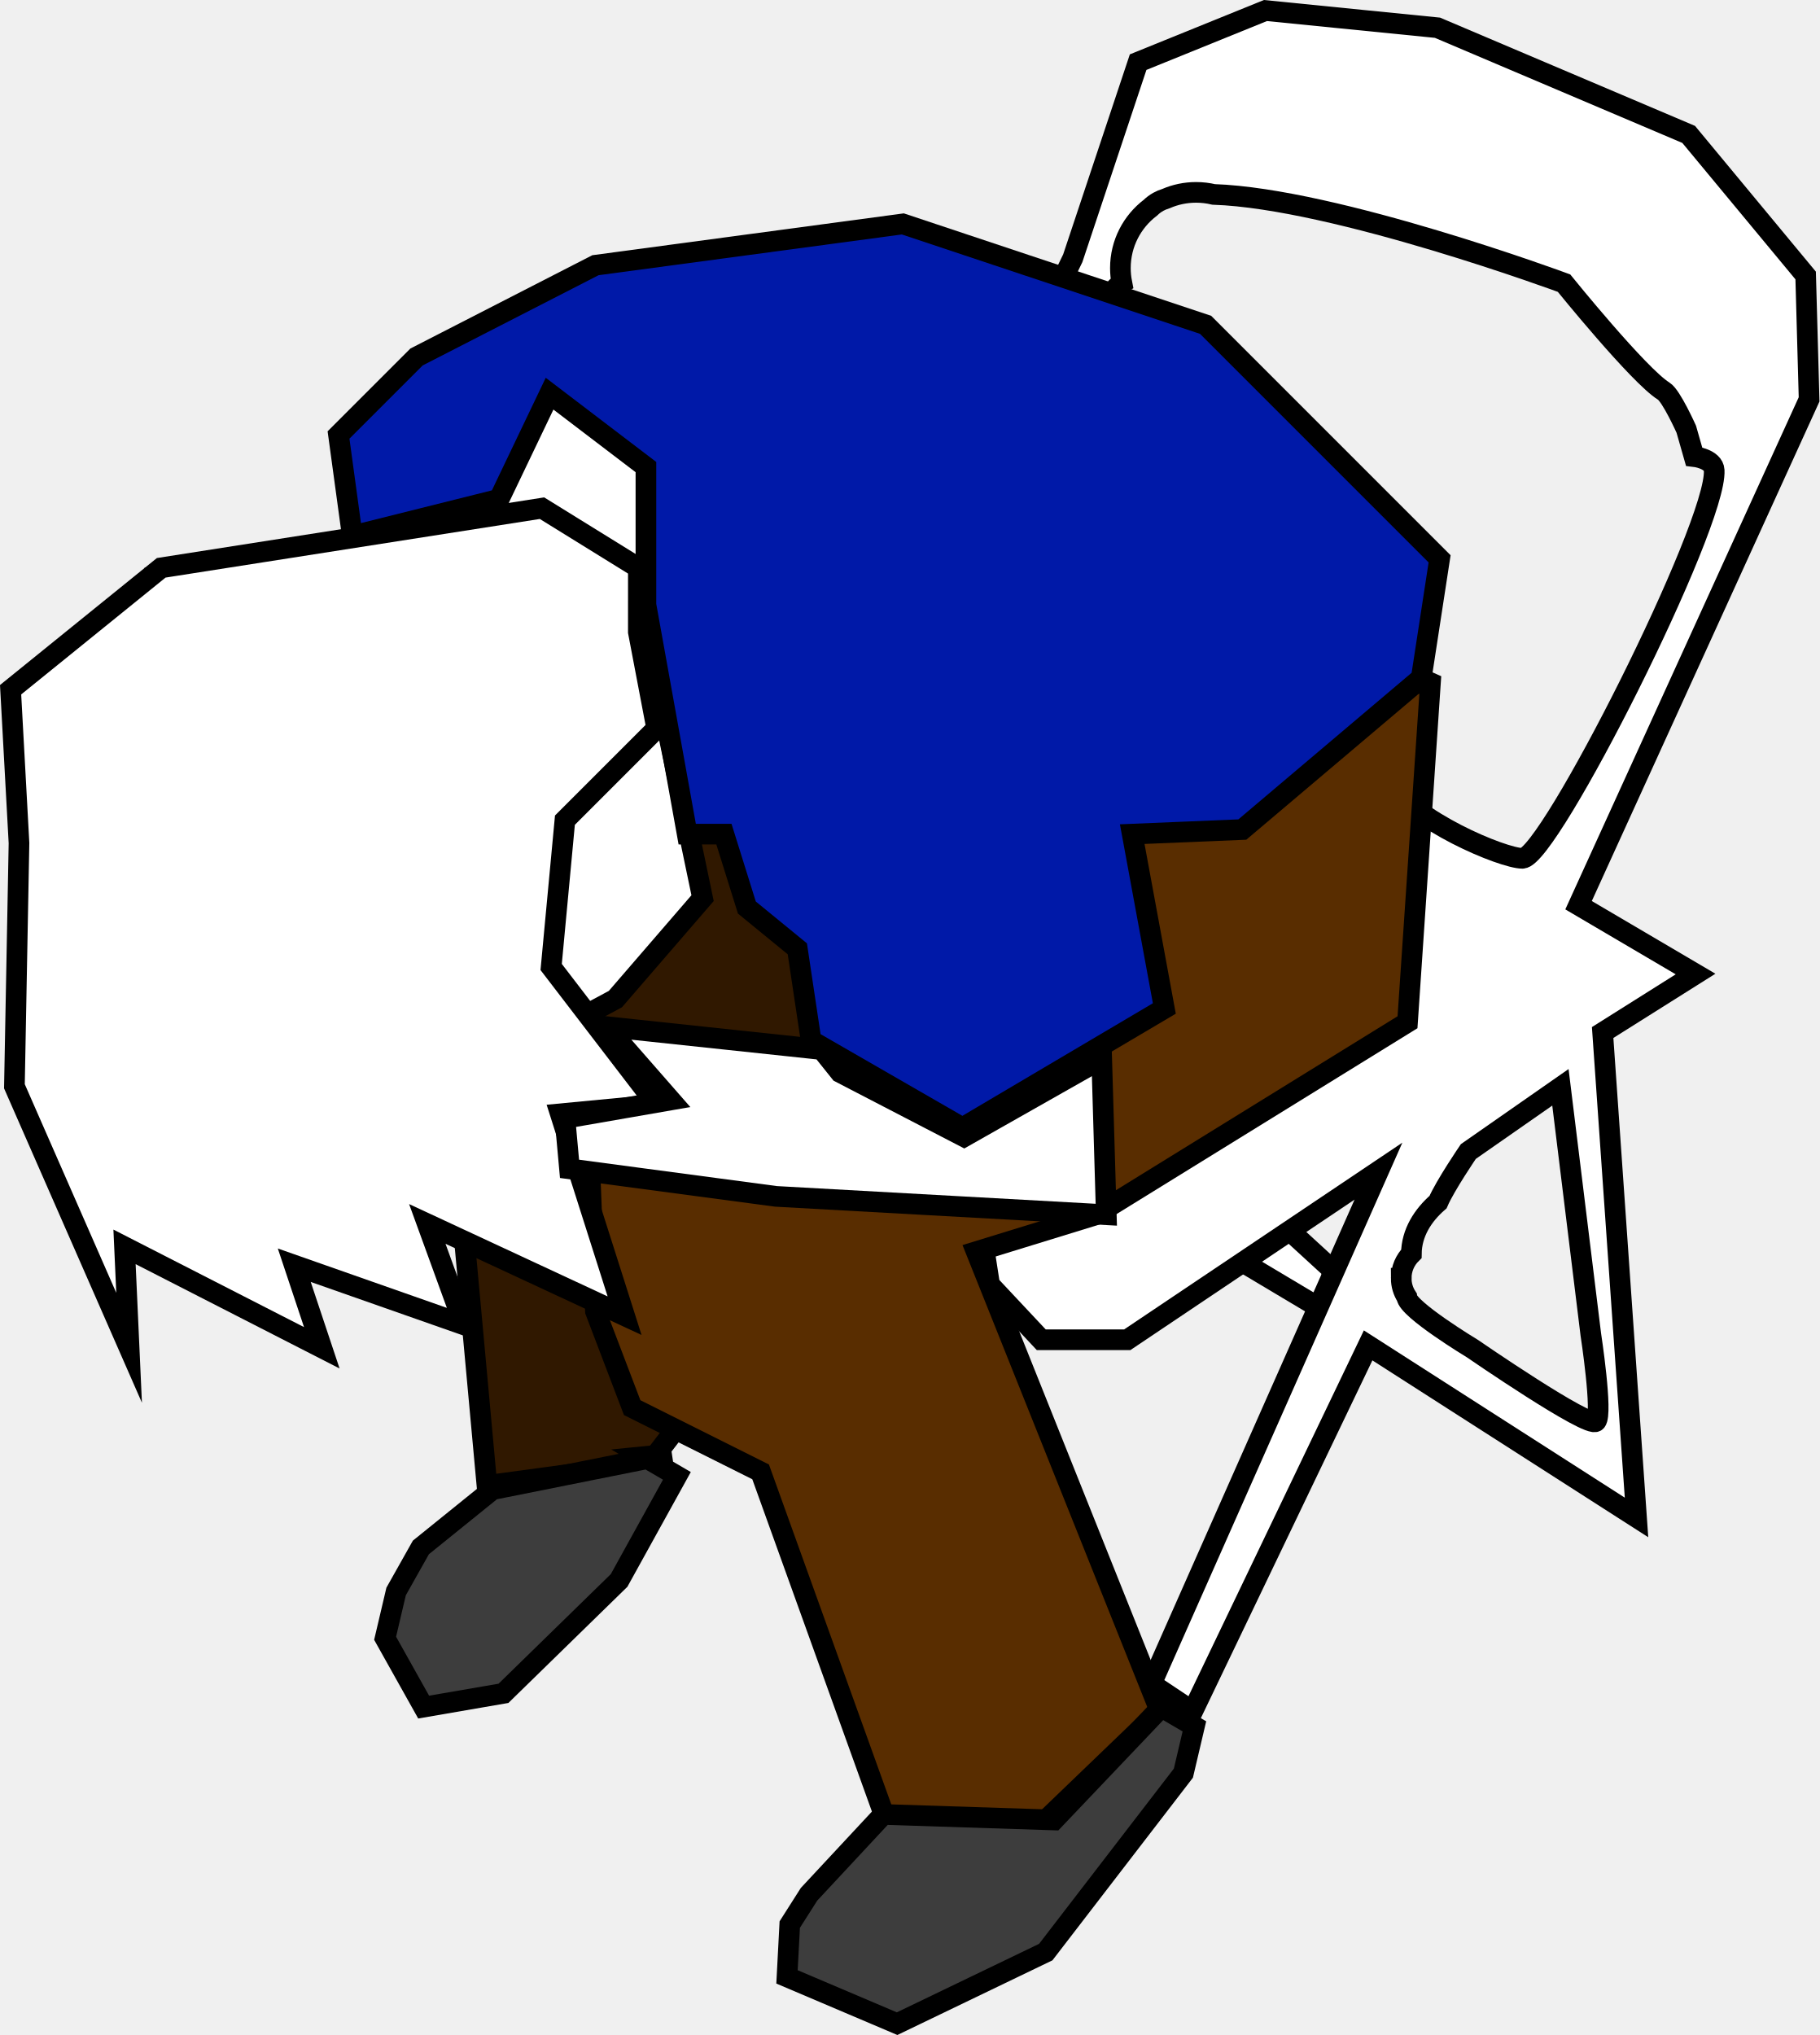
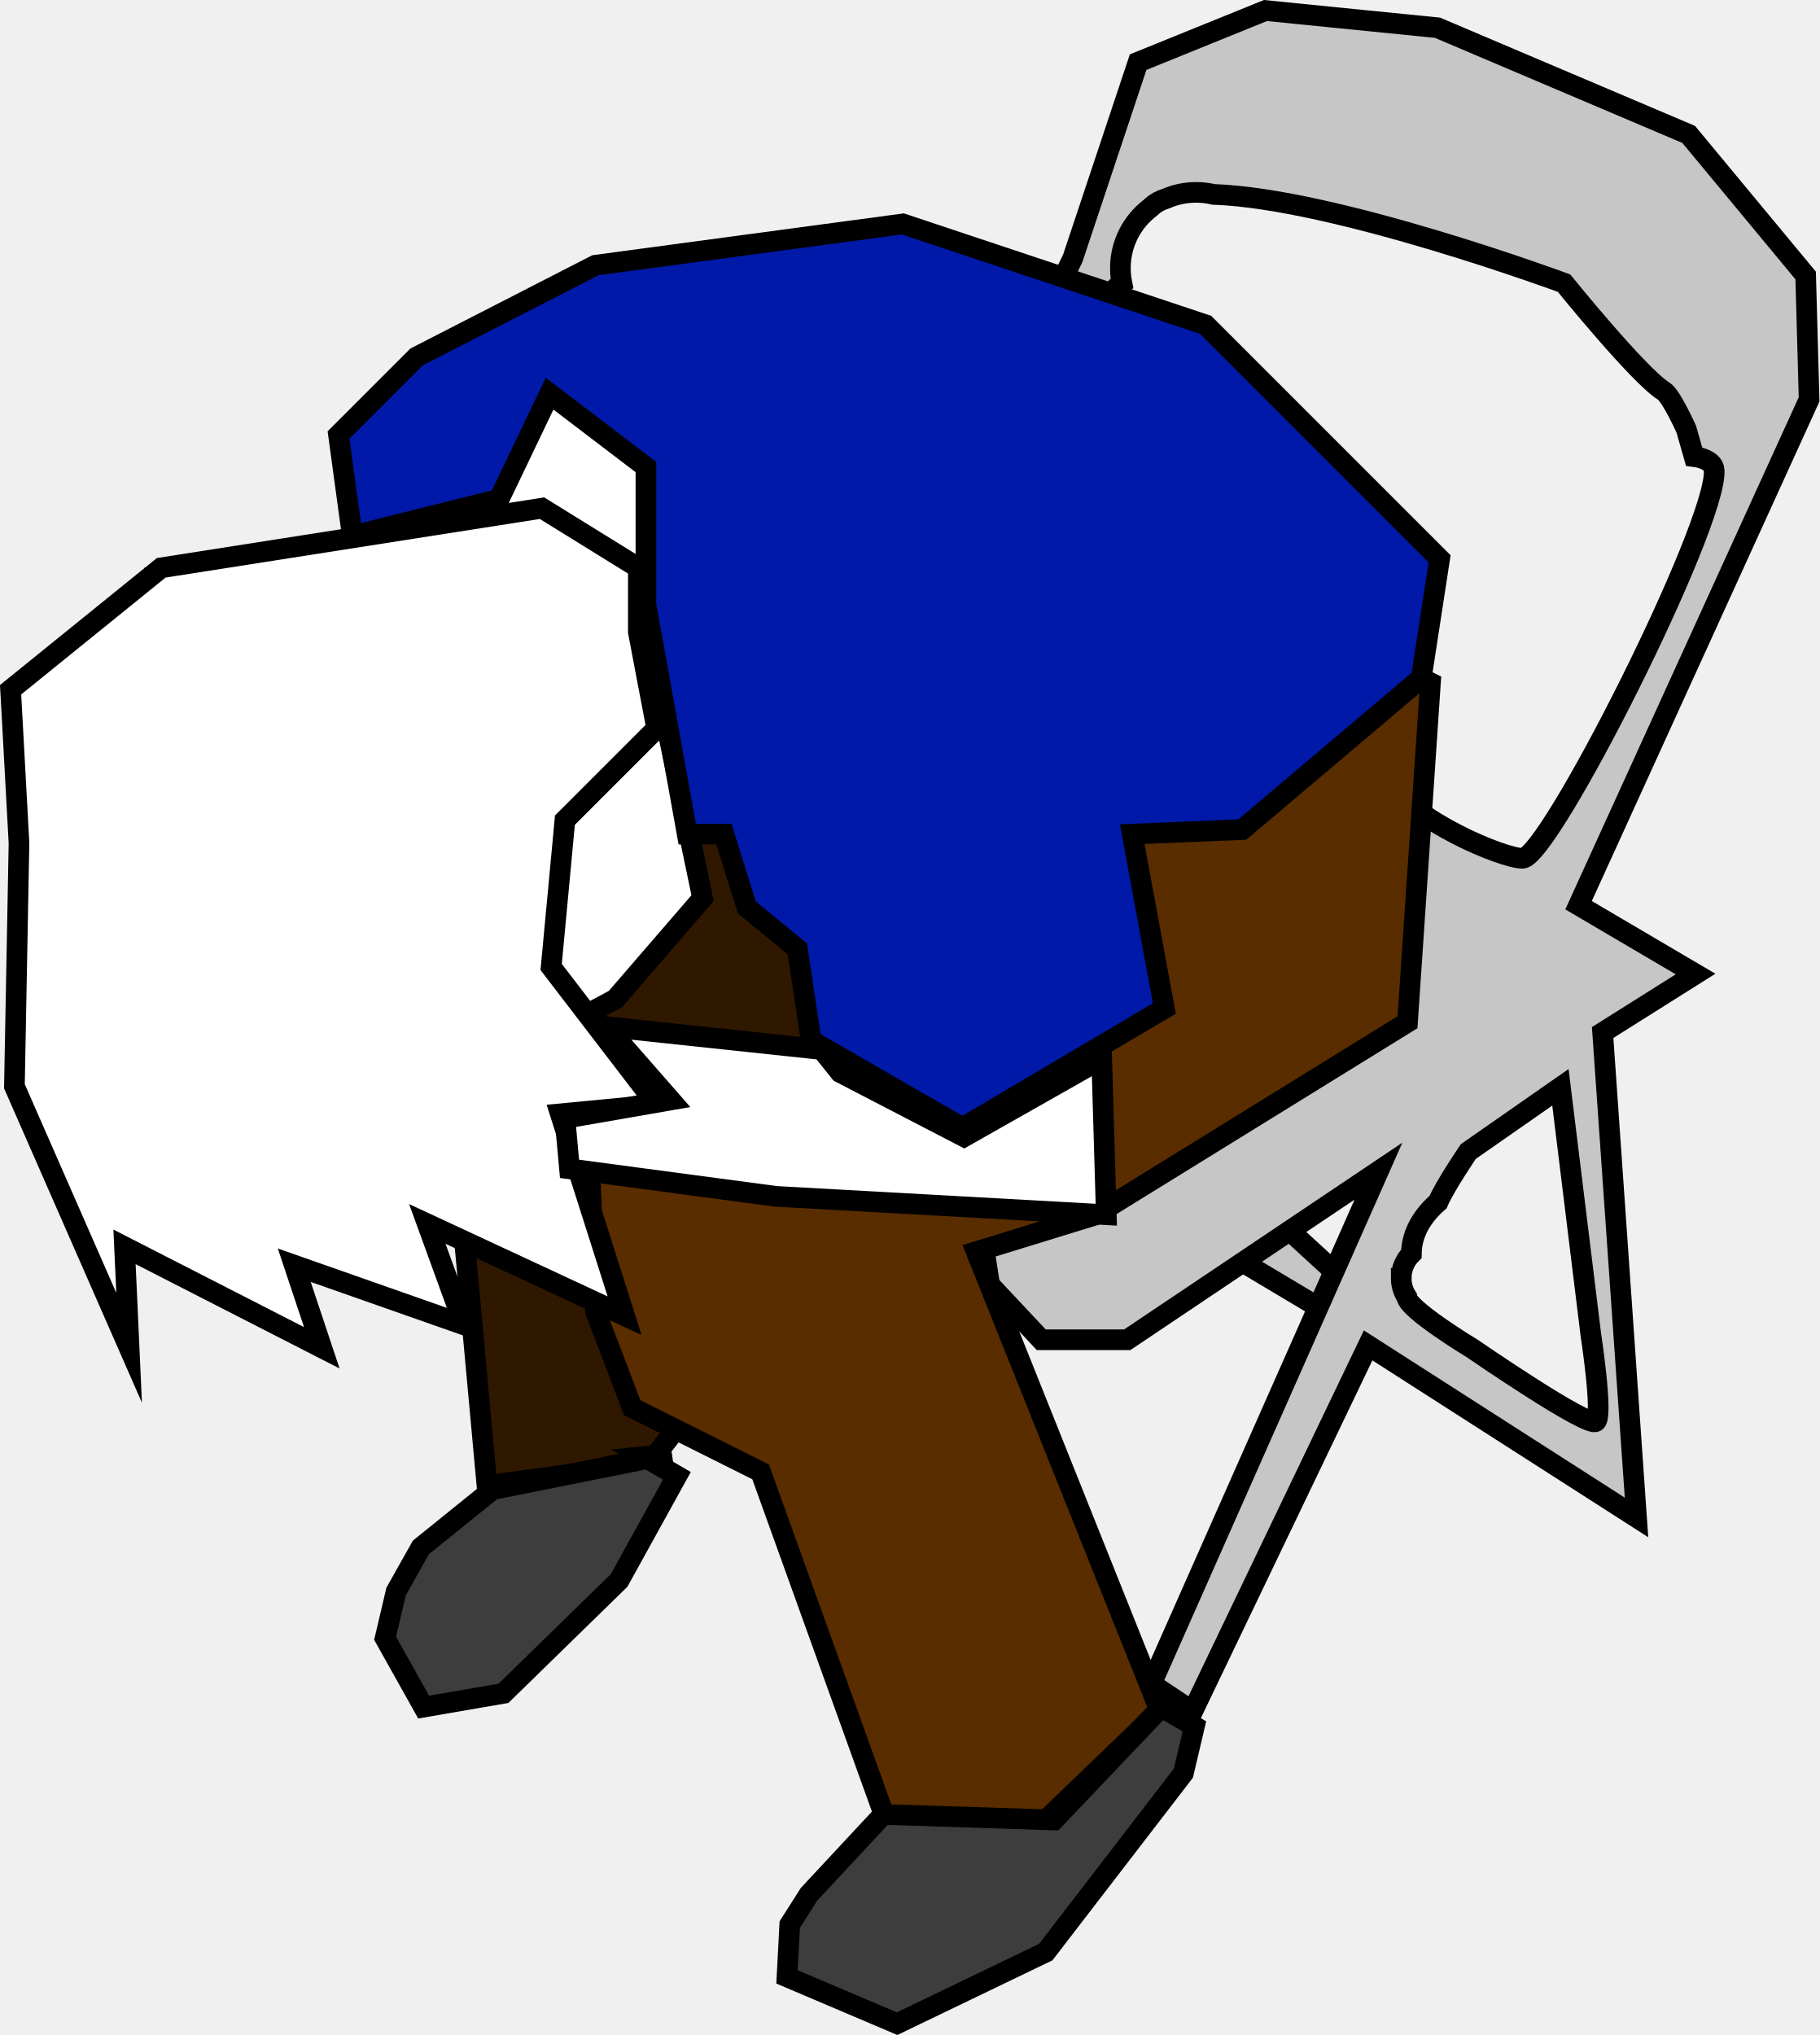
<svg xmlns="http://www.w3.org/2000/svg" version="1.1" width="132.197" height="147.847" viewBox="0,0,132.197,147.847">
-   <g transform="translate(-175.2777,-110.5779)">
+   <g transform="translate(-175.2776,-110.5779)">
    <g stroke="#000000" stroke-width="1.5" stroke-miterlimit="10">
      <path d="M234.167,158.667l-21.667,-5.333l-3.333,-7l6,-9l8,-1.333z" fill="#ffffff" stroke-linecap="round" />
-       <path d="M272.172,206.216l-8.143,-4.857l2.857,-3.286l5.143,4.714z" fill="#ffffff" stroke-linecap="round" />
-       <path d="M253.22,129.343l4.75,-14.25l9.25,-3.75l12.5,1.25l18.25,7.75l8.5,10.25l0.25,9l-16.75,36.75l8.5,5l-6.75,4.25l2.461,35.23l-19.5,-12.5l-12.75,26.591l-3,-2l16.5,-37.25l-18.25,12.25h-6.25l-3.75,-4l-7.311,-47.044zM258.86,125.67c-1.324,1.004 -2.179,2.595 -2.179,4.384c0,0.37 0.037,0.732 0.106,1.082c-2.088,1.193 -4.119,11.002 -3.393,16.678c0.012,0.345 0.068,0.697 0.178,1.056c0.279,1.291 0.747,2.262 1.449,2.703c0.127,0.08 0.284,0.152 0.467,0.217c3.878,4.327 12.774,11.113 16.314,12.109c0.039,0.011 0.078,0.021 0.118,0.029l0.012,0.029c0.219,0.778 3.47,2.138 4.166,3.294c1.77,2.941 8.375,5.686 9.792,5.686c1.933,0 14.154,-24.212 13.934,-28.193c-0.047,-0.843 -1.461,-0.998 -1.461,-0.998l-0.566,-1.983c0,0 -1.088,-2.428 -1.638,-2.768c-1.803,-1.114 -7.246,-7.847 -7.246,-7.847c0,0 -16.607,-6.151 -25.455,-6.445c-0.41,-0.097 -0.838,-0.149 -1.277,-0.149c-0.775,0 -1.513,0.16 -2.182,0.45c-0.216,0.068 -0.407,0.147 -0.568,0.238c-0.213,0.12 -0.402,0.264 -0.571,0.428zM277.084,203.441c0,0.501 0.148,0.968 0.402,1.359c0.05,0.905 4.763,3.751 4.763,3.751c0,0 8.492,5.849 8.993,5.291c0.502,-0.557 -0.383,-6.322 -0.383,-6.322l-2.207,-17.947l-6.69,4.665c0,0 -1.676,2.455 -2.202,3.676c-1.093,0.947 -1.924,2.228 -1.938,3.754c-0.455,0.453 -0.737,1.08 -0.737,1.773z" fill="#ffffff" stroke-linecap="butt" />
+       <path d="M272.172,206.216l-8.143,-4.857l2.857,-3.286l5.143,4.714z" fill="#c6c6c6" stroke-linecap="round" />
+       <path d="M253.22,129.343l4.75,-14.25l9.25,-3.75l12.5,1.25l18.25,7.75l8.5,10.25l0.25,9l-16.75,36.75l8.5,5l-6.75,4.25l2.461,35.23l-19.5,-12.5l-12.75,26.591l-3,-2l16.5,-37.25l-18.25,12.25h-6.25l-3.75,-4l-7.311,-47.044zM258.86,125.67c-1.324,1.004 -2.179,2.595 -2.179,4.384c0,0.37 0.037,0.732 0.106,1.082c-2.088,1.193 -4.119,11.002 -3.393,16.678c0.012,0.345 0.068,0.697 0.178,1.056c0.279,1.291 0.747,2.262 1.449,2.703c0.127,0.08 0.284,0.152 0.467,0.217c3.878,4.327 12.774,11.113 16.314,12.109c0.039,0.011 0.078,0.021 0.118,0.029l0.012,0.029c0.219,0.778 3.47,2.138 4.166,3.294c1.77,2.941 8.375,5.686 9.792,5.686c1.933,0 14.154,-24.212 13.934,-28.193c-0.047,-0.843 -1.461,-0.998 -1.461,-0.998l-0.566,-1.983c0,0 -1.088,-2.428 -1.638,-2.768c-1.803,-1.114 -7.246,-7.847 -7.246,-7.847c0,0 -16.607,-6.151 -25.455,-6.445c-0.41,-0.097 -0.838,-0.149 -1.277,-0.149c-0.775,0 -1.513,0.16 -2.182,0.45c-0.216,0.068 -0.407,0.147 -0.568,0.238c-0.213,0.12 -0.402,0.264 -0.571,0.428zM277.084,203.441c0,0.501 0.148,0.968 0.402,1.359c0.05,0.905 4.763,3.751 4.763,3.751c0,0 8.492,5.849 8.993,5.291c0.502,-0.557 -0.383,-6.322 -0.383,-6.322l-2.207,-17.947l-6.69,4.665c0,0 -1.676,2.455 -2.202,3.676c-1.093,0.947 -1.924,2.228 -1.938,3.754c-0.455,0.453 -0.737,1.08 -0.737,1.773z" fill="#c6c6c6" stroke-linecap="butt" />
      <path d="M208.658,196.7l-0.4,-30.8l21.6,-1l6.2,19.2l-11.6,30.2l-2,2.6l-11.8,1.6z" fill="#301800" stroke-linecap="round" />
      <path d="M279.209,160.179l-1.667,24.667l-22.667,14l-8.667,2.667l13.333,33.333l-8.667,8.333l-11.333,-0.667l-9,-25l-9.333,-4.667l-2.667,-7l-0.667,-17l31,-0.333c0,0 1.914,-17.971 6.783,-22.519c5.218,-4.874 23.55,-5.815 23.55,-5.815z" fill="#592d00" stroke-linecap="round" />
      <path d="M221.324,151.83l5,24l-6.333,7.333l-18,9.667l-20.333,-3.333l-1.333,-22l6,-15l29.333,-4.333z" fill="#ffffff" stroke-linecap="round" />
      <path d="M221.657,156.497l1.333,7l-6.667,6.667l-1,10.667l7.667,10l-7,0.667l4.667,14.667l-14.333,-6.667l2.667,7.333l-12.333,-4.333l2,6l-14.333,-7.333l0.333,7.333l-8.333,-19l0.333,-17.667l-0.61,-11.143l10.943,-8.857l27.667,-4.333l7,4.333z" fill="#ffffff" stroke-linecap="round" />
      <path d="M236.324,188.497l9,4.667l10,-5.667l0.333,11.333l-24,-1.333l-15,-2l-0.333,-3.667l7.667,-1.333l-4.667,-5.333l15.667,1.667z" fill="#ffffff" stroke-linecap="round" />
      <path d="M234.209,186.179l-1,-6.667l-3.667,-3l-1.667,-5.333h-2.667l-3,-16.667v-10l-7,-5.333l-3.667,7.667l-10.667,2.667l-1,-7.333l5.667,-5.667l13,-6.667l22.333,-3l22,7.333l17,17l-1.333,8.667l-13,11l-8,0.333l2.333,12.667l-14.667,8.667z" fill="#0019a8" stroke-linecap="round" />
      <path d="M222.058,216.402l2.4,1.4l-4.2,7.6l-8.4,8.2l-5.8,1l-2.8,-5l0.8,-3.4l1.8,-3.2l5.2,-4.2l13,-2.6z" fill="#3d3d3d" stroke-linecap="round" />
      <path d="M251.858,242.802l7.8,-8.2l2.4,1.4l-0.8,3.4l-10,13l-10.8,5.2l-8,-3.4l0.2,-3.8l1.4,-2.2l5.4,-5.8z" fill="#3d3d3d" stroke-linecap="round" />
    </g>
  </g>
</svg>
